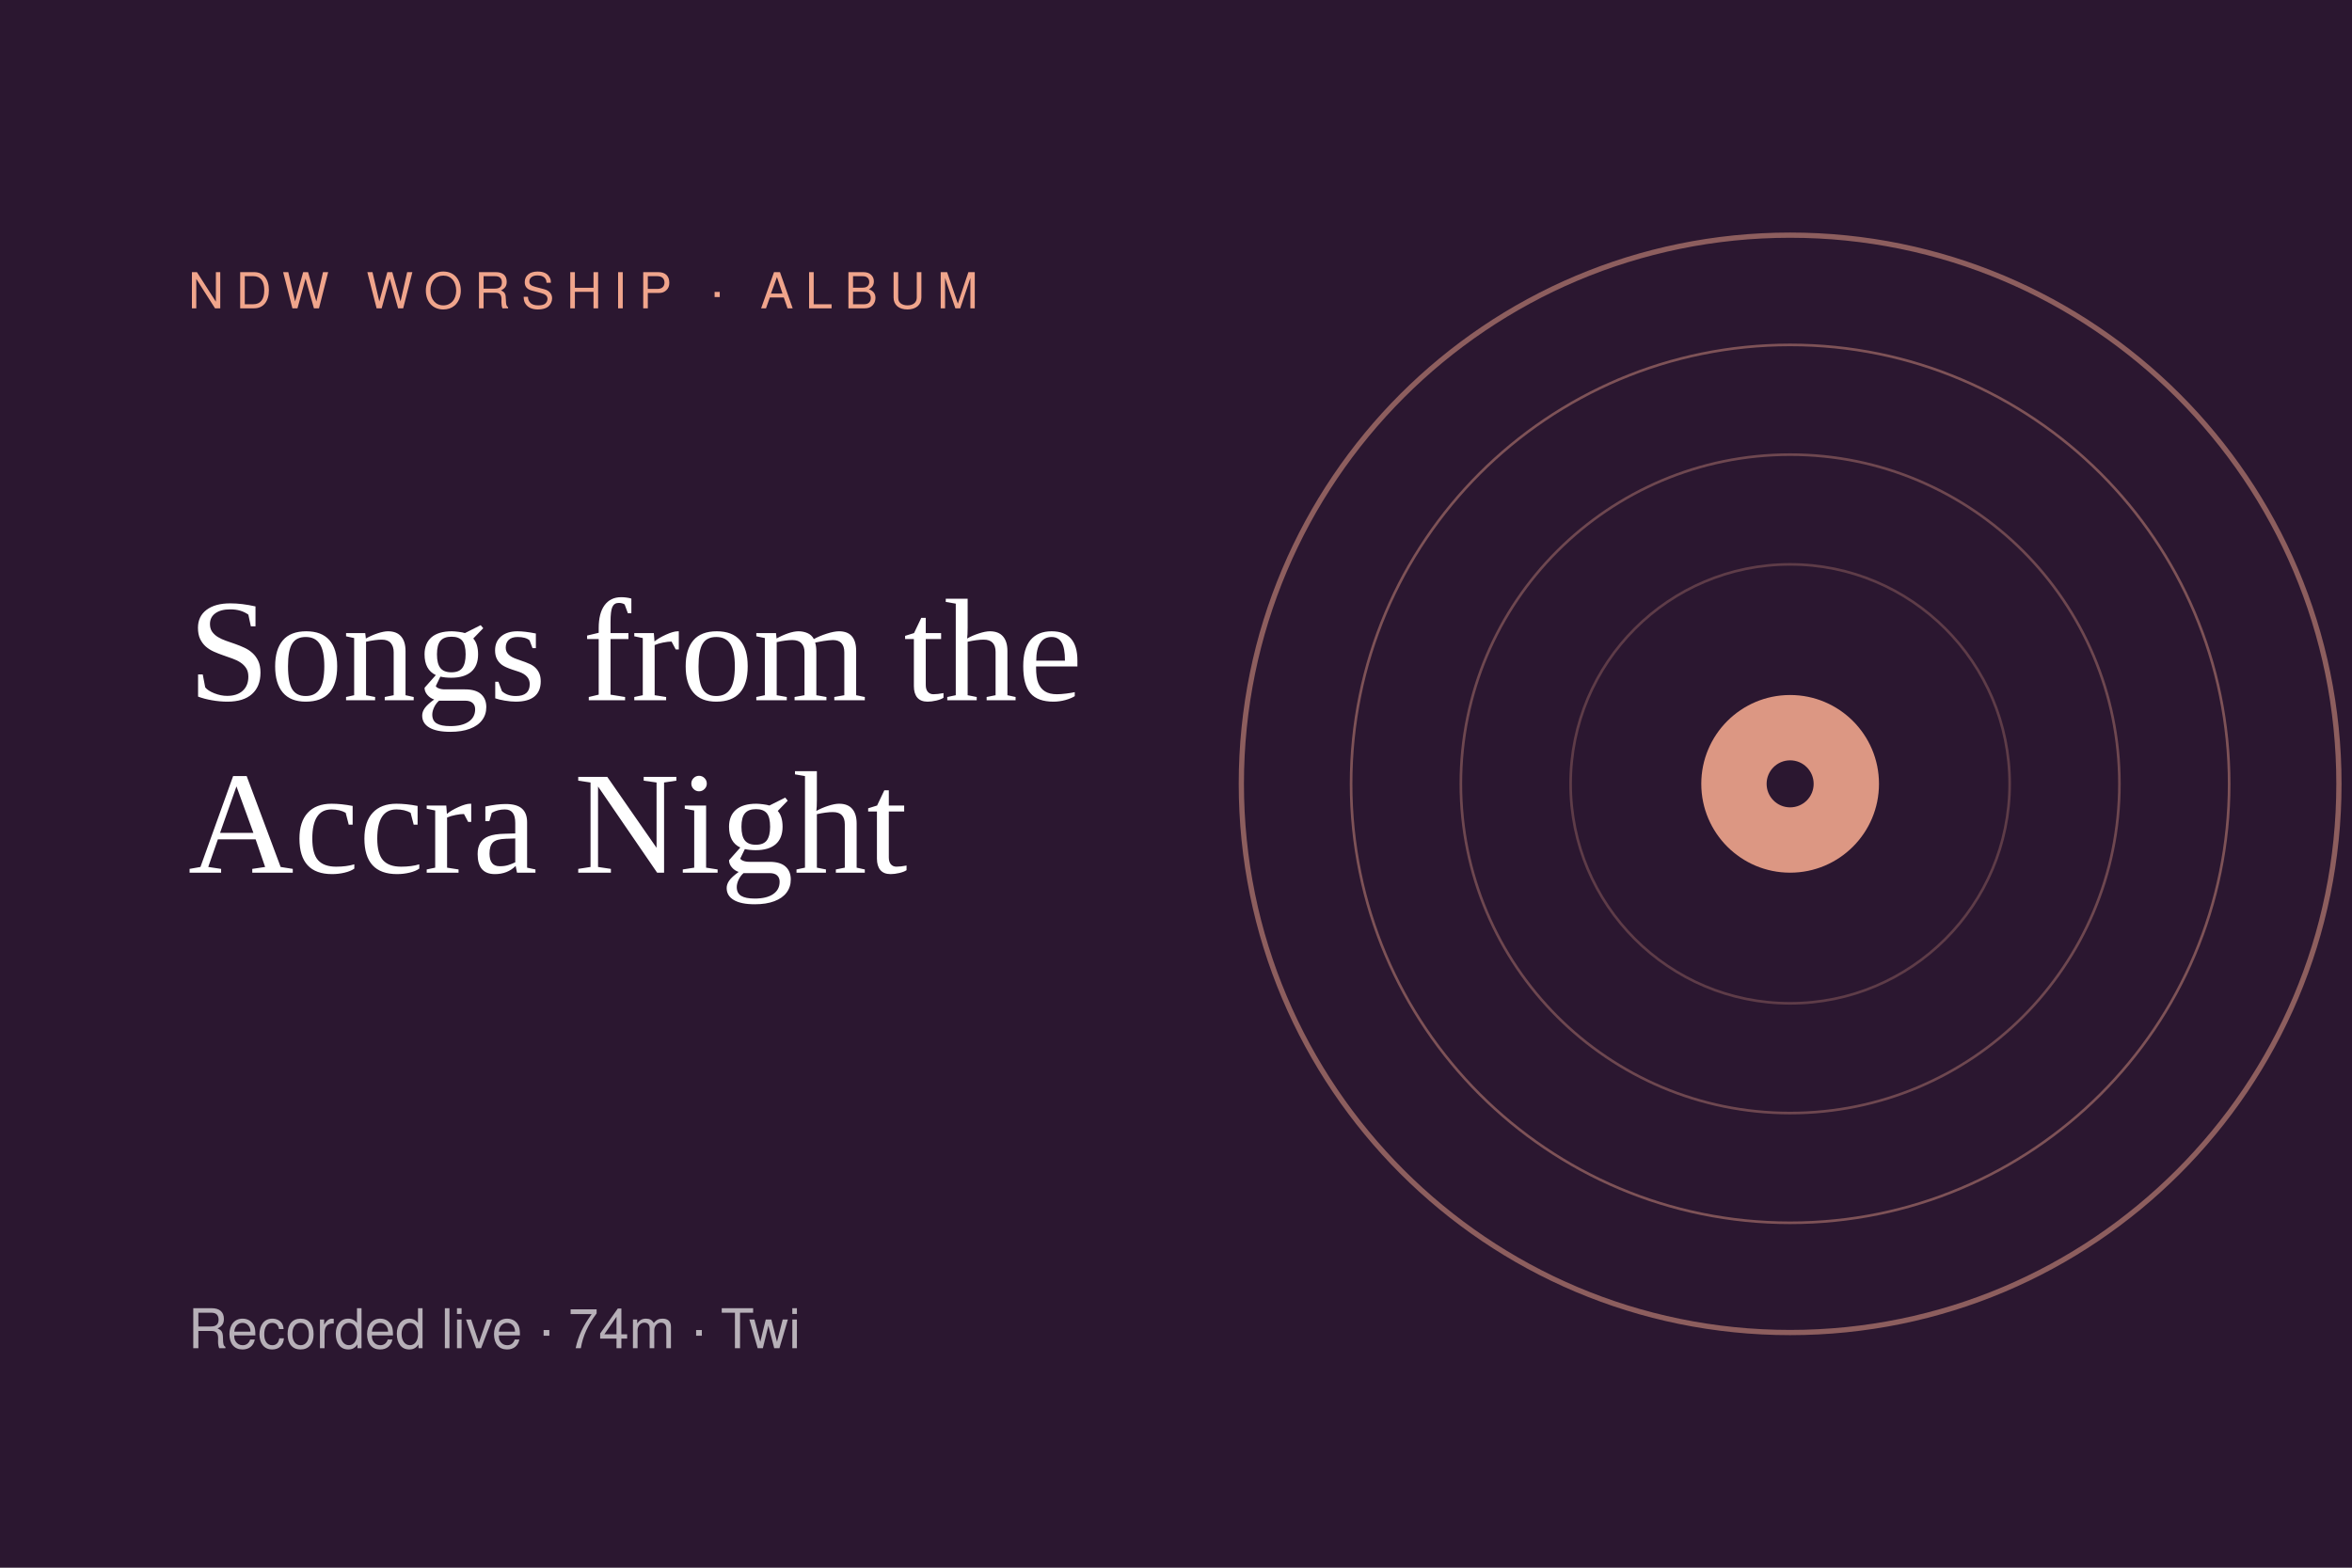
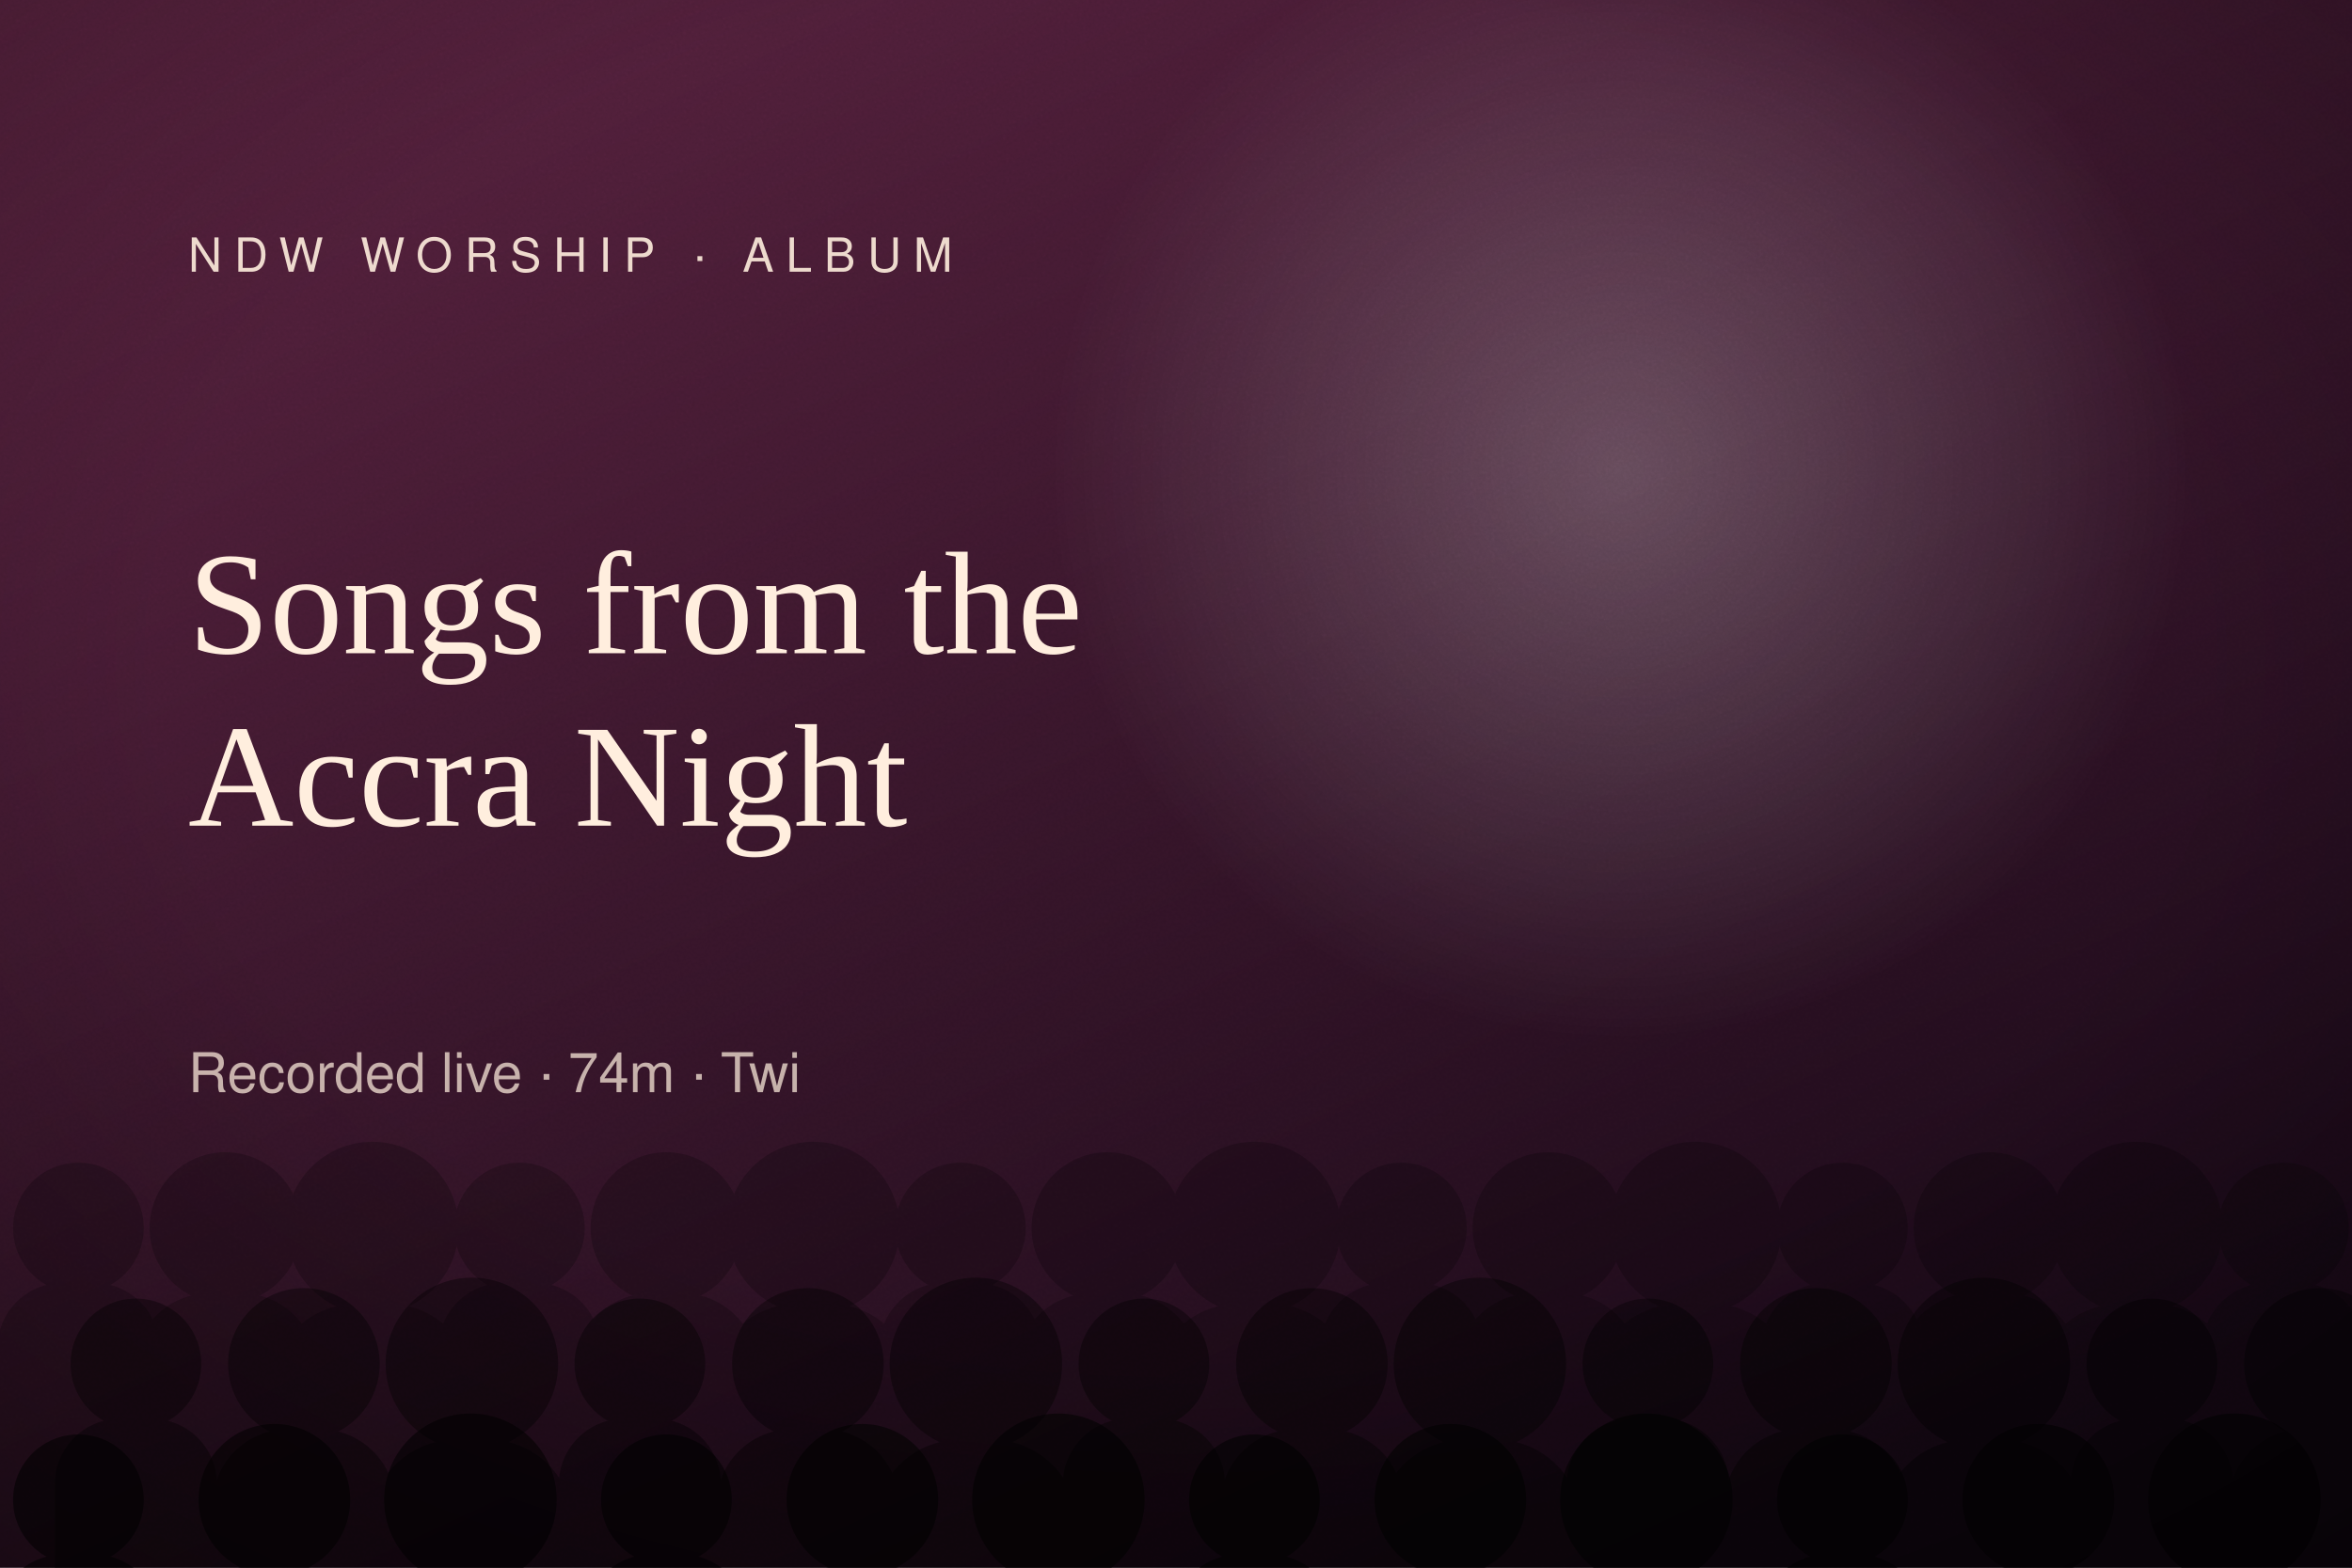
<svg xmlns="http://www.w3.org/2000/svg" viewBox="0 0 900 600" width="900" height="600" role="img" aria-label="Songs from the Accra Night">
-   <rect width="900" height="600" fill="#2b1730" />
-   <g transform="translate(685,300)">
-     <circle r="210" fill="none" stroke="#f0a58c" stroke-width="2" opacity="0.5" />
-     <circle r="168" fill="none" stroke="#f0a58c" stroke-width="1" opacity="0.42" />
-     <circle r="126" fill="none" stroke="#f0a58c" stroke-width="1" opacity="0.34" />
-     <circle r="84" fill="none" stroke="#f0a58c" stroke-width="1" opacity="0.26" />
-     <circle r="34" fill="#f0a58c" opacity="0.9" />
-     <circle r="9" fill="#2b1730" />
+   <defs>
+     <linearGradient id="ramp12" x1="0" y1="0" x2="0.7" y2="1">
+       <stop offset="0" stop-color="#5a2340" />
+       <stop offset="1" stop-color="#1a0a18" />
+     </linearGradient>
+     <radialGradient id="glow12" cx="0.5" cy="0.5" r="0.5">
+       <stop offset="0" stop-color="#fff" stop-opacity="0.55" />
+       <stop offset="1" stop-color="#fff" stop-opacity="0" />
+     </radialGradient>
+     <radialGradient id="vig12" cx="0.5" cy="0.42" r="0.78">
+       <stop offset="0.55" stop-color="#000" stop-opacity="0" />
+       <stop offset="1" stop-color="#000" stop-opacity="0.34" />
+     </radialGradient>
+     <filter id="grain12" x="0" y="0" width="100%" height="100%">
+       <feTurbulence type="fractalNoise" baseFrequency="0.85" numOctaves="3" seed="12" />
+       <feColorMatrix type="saturate" values="0" />
+     </filter>
+     <filter id="soft12" x="-30%" y="-30%" width="160%" height="160%">
+       <feGaussianBlur stdDeviation="26" />
+     </filter>
+   </defs>
+   <rect width="900" height="600" fill="url(#ramp12)" />
+   <circle cx="620" cy="180" r="220" fill="url(#glow12)" opacity="0.42" />
+   <g opacity="0.22" fill="#000">
+     <circle cx="30" cy="470" r="25" />
+     <rect x="-1" y="491" width="62" height="140" rx="25" />
+     <circle cx="86.25" cy="470" r="29" />
+     <rect x="51.25" y="495" width="70" height="140" rx="29" />
+     <circle cx="142.5" cy="470" r="33" />
+     <rect x="103.5" y="499" width="78" height="140" rx="33" />
+     <circle cx="198.75" cy="470" r="25" />
+     <rect x="167.75" y="491" width="62" height="140" rx="25" />
+     <circle cx="255" cy="470" r="29" />
+     <rect x="220" y="495" width="70" height="140" rx="29" />
+     <circle cx="311.25" cy="470" r="33" />
+     <rect x="272.25" y="499" width="78" height="140" rx="33" />
+     <circle cx="367.5" cy="470" r="25" />
+     <rect x="336.5" y="491" width="62" height="140" rx="25" />
+     <circle cx="423.75" cy="470" r="29" />
+     <rect x="388.75" y="495" width="70" height="140" rx="29" />
+     <circle cx="480" cy="470" r="33" />
+     <rect x="441" y="499" width="78" height="140" rx="33" />
+     <circle cx="536.25" cy="470" r="25" />
+     <rect x="505.25" y="491" width="62" height="140" rx="25" />
+     <circle cx="592.5" cy="470" r="29" />
+     <rect x="557.5" y="495" width="70" height="140" rx="29" />
+     <circle cx="648.75" cy="470" r="33" />
+     <rect x="609.75" y="499" width="78" height="140" rx="33" />
+     <circle cx="705" cy="470" r="25" />
+     <rect x="674" y="491" width="62" height="140" rx="25" />
+     <circle cx="761.25" cy="470" r="29" />
+     <rect x="726.25" y="495" width="70" height="140" rx="29" />
+     <circle cx="817.5" cy="470" r="33" />
+     <rect x="778.5" y="499" width="78" height="140" rx="33" />
+     <circle cx="873.75" cy="470" r="25" />
+     <rect x="842.75" y="491" width="62" height="140" rx="25" />
  </g>
-   <text x="72" y="118" font-family="'Helvetica Neue', Helvetica, Arial, sans-serif" font-size="19" letter-spacing="4.5" fill="#f0a58c">NDW WORSHIP · ALBUM</text>
-   <text x="72" y="268" font-family="Georgia, 'Times New Roman', serif" font-size="56" fill="#ffffff">Songs from the</text>
-   <text x="72" y="334" font-family="Georgia, 'Times New Roman', serif" font-size="56" fill="#ffffff">Accra Night</text>
-   <text x="72" y="516" font-family="'Helvetica Neue', Helvetica, Arial, sans-serif" font-size="21" fill="#ffffff" opacity="0.66">Recorded live · 74m · Twi</text>
+   <g opacity="0.38" fill="#000">
+     <circle cx="52" cy="522" r="25" />
+     <rect x="21" y="543" width="62" height="140" rx="25" />
+     <circle cx="116.286" cy="522" r="29" />
+     <rect x="81.286" y="547" width="70" height="140" rx="29" />
+     <circle cx="180.571" cy="522" r="33" />
+     <rect x="141.571" y="551" width="78" height="140" rx="33" />
+     <circle cx="244.857" cy="522" r="25" />
+     <rect x="213.857" y="543" width="62" height="140" rx="25" />
+     <circle cx="309.143" cy="522" r="29" />
+     <rect x="274.143" y="547" width="70" height="140" rx="29" />
+     <circle cx="373.429" cy="522" r="33" />
+     <rect x="334.429" y="551" width="78" height="140" rx="33" />
+     <circle cx="437.714" cy="522" r="25" />
+     <rect x="406.714" y="543" width="62" height="140" rx="25" />
+     <circle cx="502" cy="522" r="29" />
+     <rect x="467" y="547" width="70" height="140" rx="29" />
+     <circle cx="566.286" cy="522" r="33" />
+     <rect x="527.286" y="551" width="78" height="140" rx="33" />
+     <circle cx="630.571" cy="522" r="25" />
+     <rect x="599.571" y="543" width="62" height="140" rx="25" />
+     <circle cx="694.857" cy="522" r="29" />
+     <rect x="659.857" y="547" width="70" height="140" rx="29" />
+     <circle cx="759.143" cy="522" r="33" />
+     <rect x="720.143" y="551" width="78" height="140" rx="33" />
+     <circle cx="823.429" cy="522" r="25" />
+     <rect x="792.429" y="543" width="62" height="140" rx="25" />
+     <circle cx="887.714" cy="522" r="29" />
+     <rect x="852.714" y="547" width="70" height="140" rx="29" />
+   </g>
+   <g opacity="0.54" fill="#000">
+     <circle cx="30" cy="574" r="25" />
+     <rect x="-1" y="595" width="62" height="140" rx="25" />
+     <circle cx="105" cy="574" r="29" />
+     <rect x="70" y="599" width="70" height="140" rx="29" />
+     <circle cx="180" cy="574" r="33" />
+     <rect x="141" y="603" width="78" height="140" rx="33" />
+     <circle cx="255" cy="574" r="25" />
+     <rect x="224" y="595" width="62" height="140" rx="25" />
+     <circle cx="330" cy="574" r="29" />
+     <rect x="295" y="599" width="70" height="140" rx="29" />
+     <circle cx="405" cy="574" r="33" />
+     <rect x="366" y="603" width="78" height="140" rx="33" />
+     <circle cx="480" cy="574" r="25" />
+     <rect x="449" y="595" width="62" height="140" rx="25" />
+     <circle cx="555" cy="574" r="29" />
+     <rect x="520" y="599" width="70" height="140" rx="29" />
+     <circle cx="630" cy="574" r="33" />
+     <rect x="591" y="603" width="78" height="140" rx="33" />
+     <circle cx="705" cy="574" r="25" />
+     <rect x="674" y="595" width="62" height="140" rx="25" />
+     <circle cx="780" cy="574" r="29" />
+     <rect x="745" y="599" width="70" height="140" rx="29" />
+     <circle cx="855" cy="574" r="33" />
+     <rect x="816" y="603" width="78" height="140" rx="33" />
+   </g>
+   <rect width="900" height="600" fill="url(#vig12)" />
+   <rect width="900" height="600" filter="url(#grain12)" opacity="0.13" style="mix-blend-mode:overlay" />
+   <text x="72" y="104" font-family="'Helvetica Neue', Helvetica, Arial, sans-serif" font-size="18" letter-spacing="4.6" fill="#ffeede" opacity="0.9">NDW WORSHIP · ALBUM</text>
+   <text x="72" y="250" text-anchor="start" font-family="Georgia, 'Times New Roman', serif" font-size="56" fill="#ffeede">Songs from the</text>
+   <text x="72" y="316" text-anchor="start" font-family="Georgia, 'Times New Roman', serif" font-size="56" fill="#ffeede">Accra Night</text>
+   <text x="72" y="418" font-family="'Helvetica Neue', Helvetica, Arial, sans-serif" font-size="21" fill="#ffeede" opacity="0.72">Recorded live · 74m · Twi</text>
</svg>
